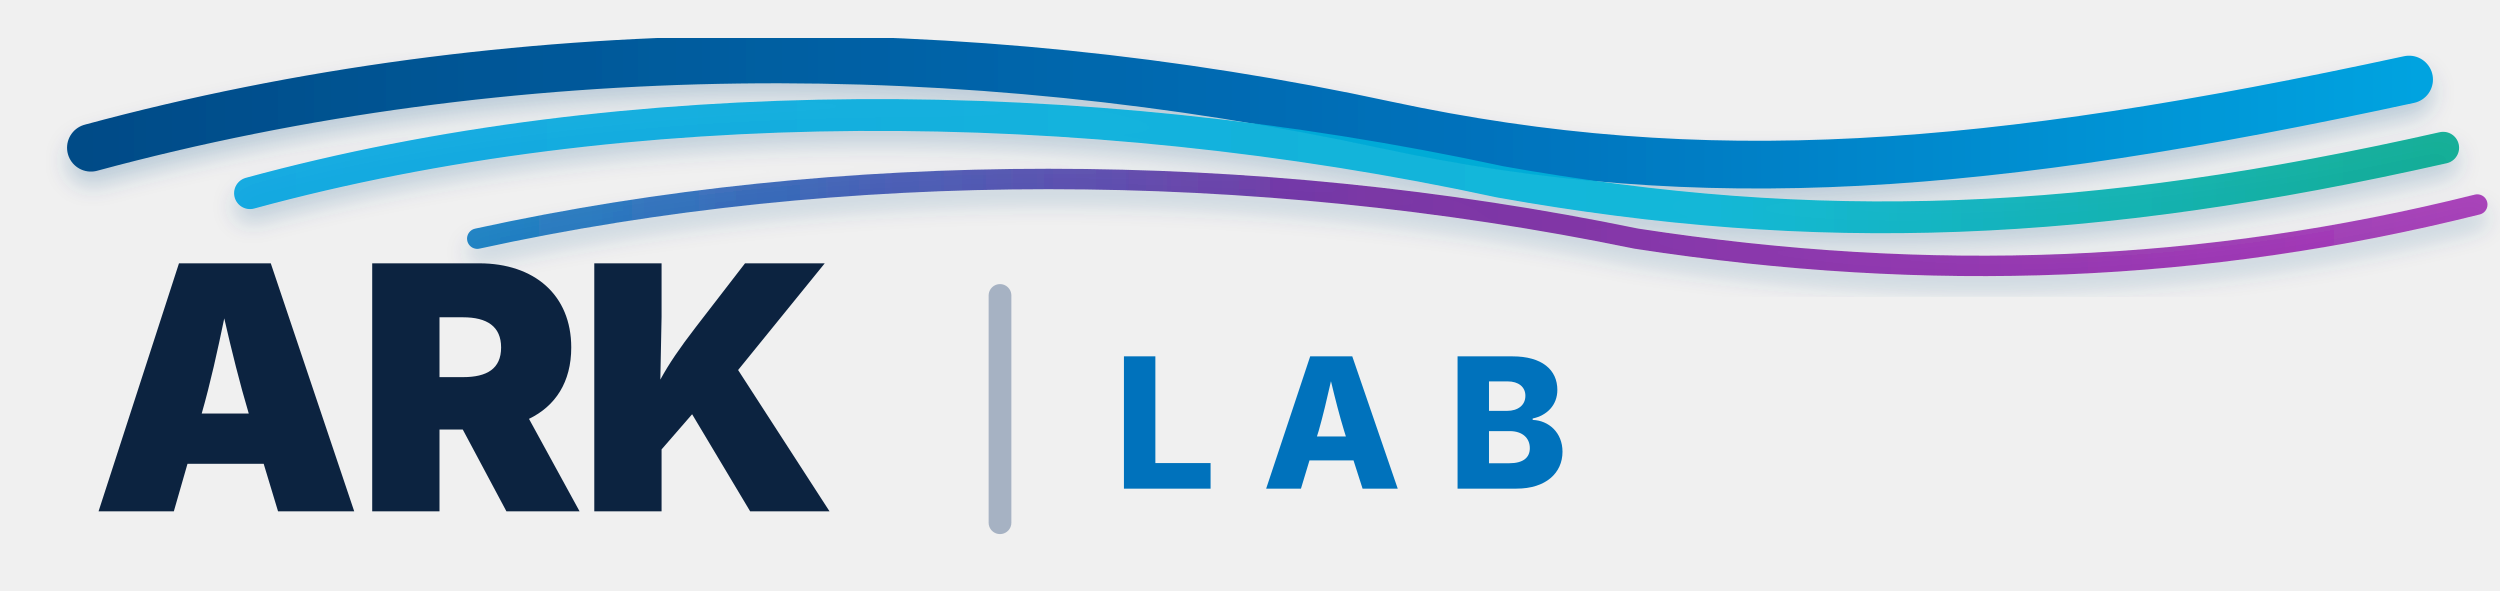
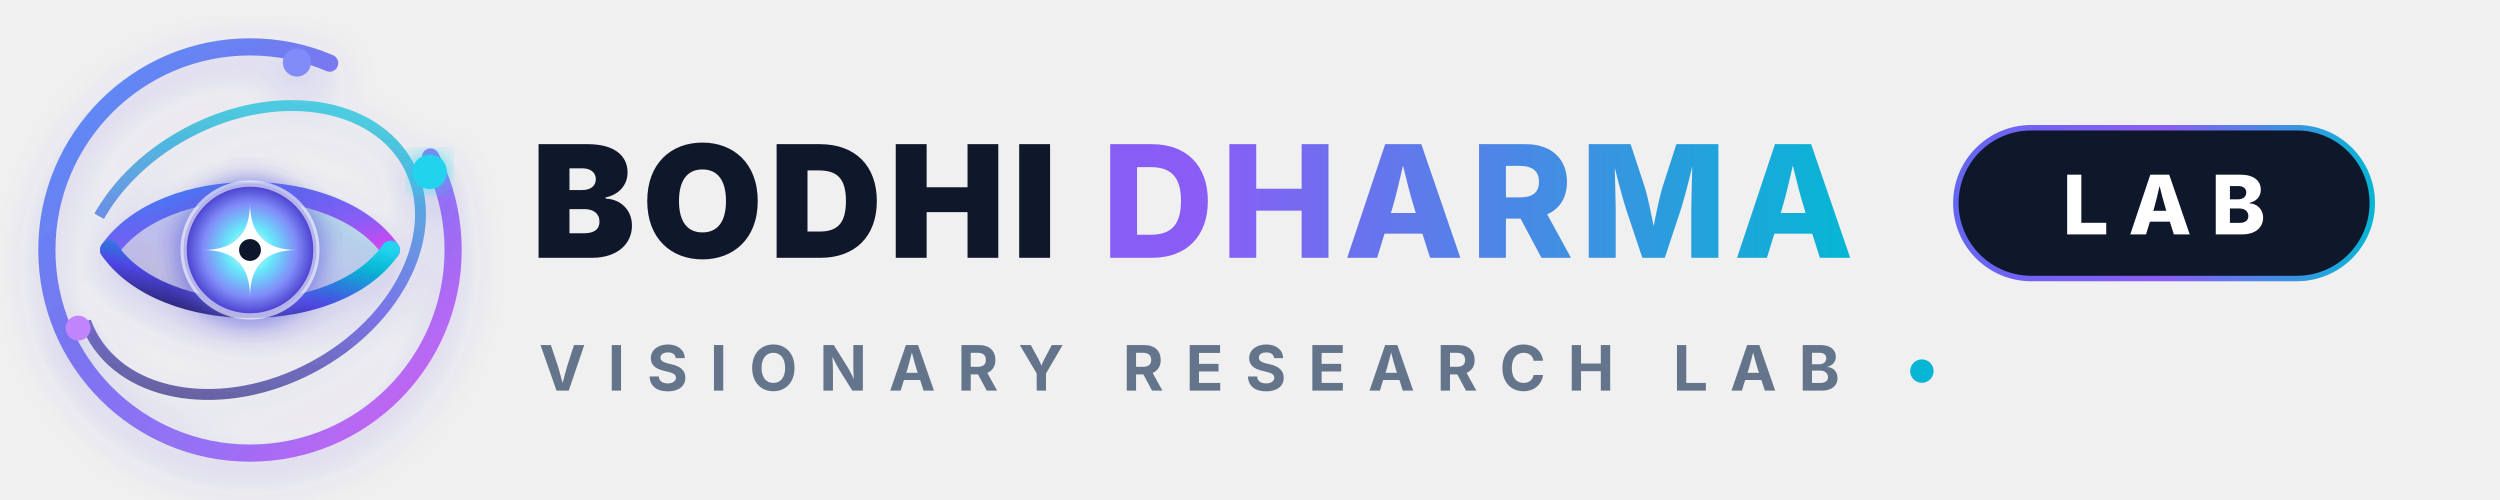
- <svg xmlns="http://www.w3.org/2000/svg" viewBox="0 0 220 52" width="220" height="52" fill="none">
+ <svg xmlns="http://www.w3.org/2000/svg" viewBox="0 0 320 64" width="320" height="64" fill="none">
  <defs>
-     <linearGradient id="adaniBlueRibbon" x1="0%" y1="0%" x2="100%" y2="0%">
-       <stop offset="0%" stop-color="#004b87" />
-       <stop offset="60%" stop-color="#0072bc" />
-       <stop offset="100%" stop-color="#00a3e0" />
+     <linearGradient id="bodhiCosmic" x1="0%" y1="0%" x2="100%" y2="100%">
+       <stop offset="0%" stop-color="#3b82f6" />
+       <stop offset="35%" stop-color="#6366f1" />
+       <stop offset="70%" stop-color="#8b5cf6" />
+       <stop offset="100%" stop-color="#d946ef" />
    </linearGradient>
-     <linearGradient id="adaniTealRibbon" x1="0%" y1="0%" x2="100%" y2="0%">
-       <stop offset="0%" stop-color="#00a3e0" />
-       <stop offset="65%" stop-color="#00b4d8" />
-       <stop offset="100%" stop-color="#00a88f" />
+     <linearGradient id="bodhiVision" x1="0%" y1="100%" x2="100%" y2="0%">
+       <stop offset="0%" stop-color="#1e1b4b" />
+       <stop offset="40%" stop-color="#4f46e5" />
+       <stop offset="80%" stop-color="#06b6d4" />
+       <stop offset="100%" stop-color="#22d3ee" />
    </linearGradient>
-     <linearGradient id="adaniPurpleRibbon" x1="0%" y1="0%" x2="100%" y2="0%">
-       <stop offset="0%" stop-color="#0072bc" />
-       <stop offset="45%" stop-color="#6a1b9a" />
-       <stop offset="100%" stop-color="#9c27b0" />
+     <radialGradient id="bodhiPupilGlow" cx="50%" cy="50%" r="50%">
+       <stop offset="0%" stop-color="#ffffff" />
+       <stop offset="35%" stop-color="#67e8f9" />
+       <stop offset="70%" stop-color="#818cf8" />
+       <stop offset="100%" stop-color="#4338ca" />
+     </radialGradient>
+     <linearGradient id="accentGradient" x1="0%" y1="0%" x2="100%" y2="0%">
+       <stop offset="0%" stop-color="#6366f1" />
+       <stop offset="50%" stop-color="#8b5cf6" />
+       <stop offset="100%" stop-color="#06b6d4" />
    </linearGradient>
-     <filter id="logoShadow" x="-10%" y="-10%" width="125%" height="125%">
-       <feDropShadow dx="0" dy="1.2" stdDeviation="1" flood-color="#004b87" flood-opacity="0.22" />
+     <filter id="visionaryGlow" x="-20%" y="-20%" width="140%" height="140%">
+       <feGaussianBlur stdDeviation="1.8" result="blur" />
+       <feComposite in="SourceGraphic" in2="blur" operator="over" />
+     </filter>
+     <filter id="iconShadow" x="-15%" y="-15%" width="130%" height="130%">
+       <feDropShadow dx="0" dy="2" stdDeviation="2.5" flood-color="#4f46e5" flood-opacity="0.3" />
    </filter>
  </defs>
-   <g id="adaniWaveSwash" filter="url(#logoShadow)">
-     <path d="M 8 13 C 45 3, 85 3, 122 11 C 150 17, 175 15, 212 7" stroke="url(#adaniBlueRibbon)" stroke-width="4.2" stroke-linecap="round" fill="none" />
-     <path d="M 22 17 C 55 8, 95 8, 132 16 C 160 21, 184 20, 215 13" stroke="url(#adaniTealRibbon)" stroke-width="2.8" stroke-linecap="round" fill="none" opacity="0.9" />
-     <path d="M 42 21 C 74 14, 110 14, 144 21 C 170 25, 194 24, 218 18" stroke="url(#adaniPurpleRibbon)" stroke-width="1.8" stroke-linecap="round" fill="none" opacity="0.85" />
+   <g id="bodhidharmaEmblem" transform="translate(4, 4)" filter="url(#iconShadow)">
+     <ellipse cx="28" cy="28" rx="26" ry="26" stroke="url(#bodhiCosmic)" stroke-width="2.2" stroke-linecap="round" stroke-dasharray="145 18" stroke-dashoffset="12" fill="none" opacity="0.85" />
+     <ellipse cx="28" cy="28" rx="23" ry="17" transform="rotate(-28 28 28)" stroke="url(#bodhiVision)" stroke-width="1.4" stroke-dasharray="65 14" fill="none" opacity="0.7" />
+     <circle cx="51" cy="18" r="2.2" fill="#22d3ee" filter="url(#visionaryGlow)" />
+     <circle cx="6" cy="38" r="1.6" fill="#c084fc" />
+     <circle cx="34" cy="4" r="1.8" fill="#818cf8" />
+     <path d="M 10 28 C 17 18, 39 18, 46 28 C 39 38, 17 38, 10 28 Z" fill="url(#bodhiVision)" opacity="0.18" />
+     <path d="M 10 28 C 17 18, 39 18, 46 28" stroke="url(#bodhiCosmic)" stroke-width="2.4" stroke-linecap="round" fill="none" />
+     <path d="M 10 28 C 17 38, 39 38, 46 28" stroke="url(#bodhiVision)" stroke-width="2.4" stroke-linecap="round" fill="none" />
+     <circle cx="28" cy="28" r="8.5" fill="url(#bodhiPupilGlow)" filter="url(#visionaryGlow)" />
+     <circle cx="28" cy="28" r="8.5" stroke="#ffffff" stroke-width="0.8" fill="none" opacity="0.6" />
+     <path d="M 28 22 Q 28 28 34 28 Q 28 28 28 34 Q 28 28 22 28 Q 28 28 28 22 Z" fill="#ffffff" />
+     <circle cx="28" cy="28" r="1.4" fill="#0f172a" />
  </g>
-   <g id="arkWordmark">
-     <text x="8" y="45" font-family="'Poppins', 'Inter', 'Segoe UI', -apple-system, sans-serif" font-weight="900" font-size="30" letter-spacing="-0.5px" fill="#0c2340">ARK</text>
-     <line x1="88" y1="26" x2="88" y2="46" stroke="#94a3b8" stroke-width="2" stroke-linecap="round" opacity="0.8" />
-     <text x="98" y="43" font-family="'Poppins', 'Inter', 'Segoe UI', sans-serif" font-weight="800" font-size="16" letter-spacing="4px" fill="#0072bc">LAB</text>
+   <g id="typographyGroup" transform="translate(68, 6)">
+     <text x="0" y="27" font-family="'Inter', 'Space Grotesk', 'Outfit', -apple-system, sans-serif" font-size="20" letter-spacing="0.8px">
+       <tspan fill="#0f172a" font-weight="900">BODHI</tspan>
+       <tspan fill="url(#accentGradient)" font-weight="800">DHARMA</tspan>
+     </text>
+     <g transform="translate(182, 10)">
+       <rect x="0" y="0" width="54" height="20" rx="10" fill="url(#accentGradient)" />
+       <rect x="0.7" y="0.7" width="52.6" height="18.6" rx="9.3" fill="#0f172a" />
+       <text x="27" y="14" font-family="'Inter', 'Space Grotesk', sans-serif" font-weight="800" font-size="10.5" letter-spacing="2.5px" fill="#ffffff" text-anchor="middle">LAB</text>
+     </g>
+     <text x="1" y="44" font-family="'Inter', 'Space Grotesk', -apple-system, sans-serif" font-weight="700" font-size="8" letter-spacing="2.8px" fill="#64748b">VISIONARY RESEARCH LAB</text>
+     <circle cx="178" cy="41.5" r="1.5" fill="#06b6d4" />
+     <line x1="184" y1="41.5" x2="236" y2="41.5" stroke="url(#accentGradient)" stroke-width="1.2" stroke-linecap="round" opacity="0.75" />
  </g>
</svg>
